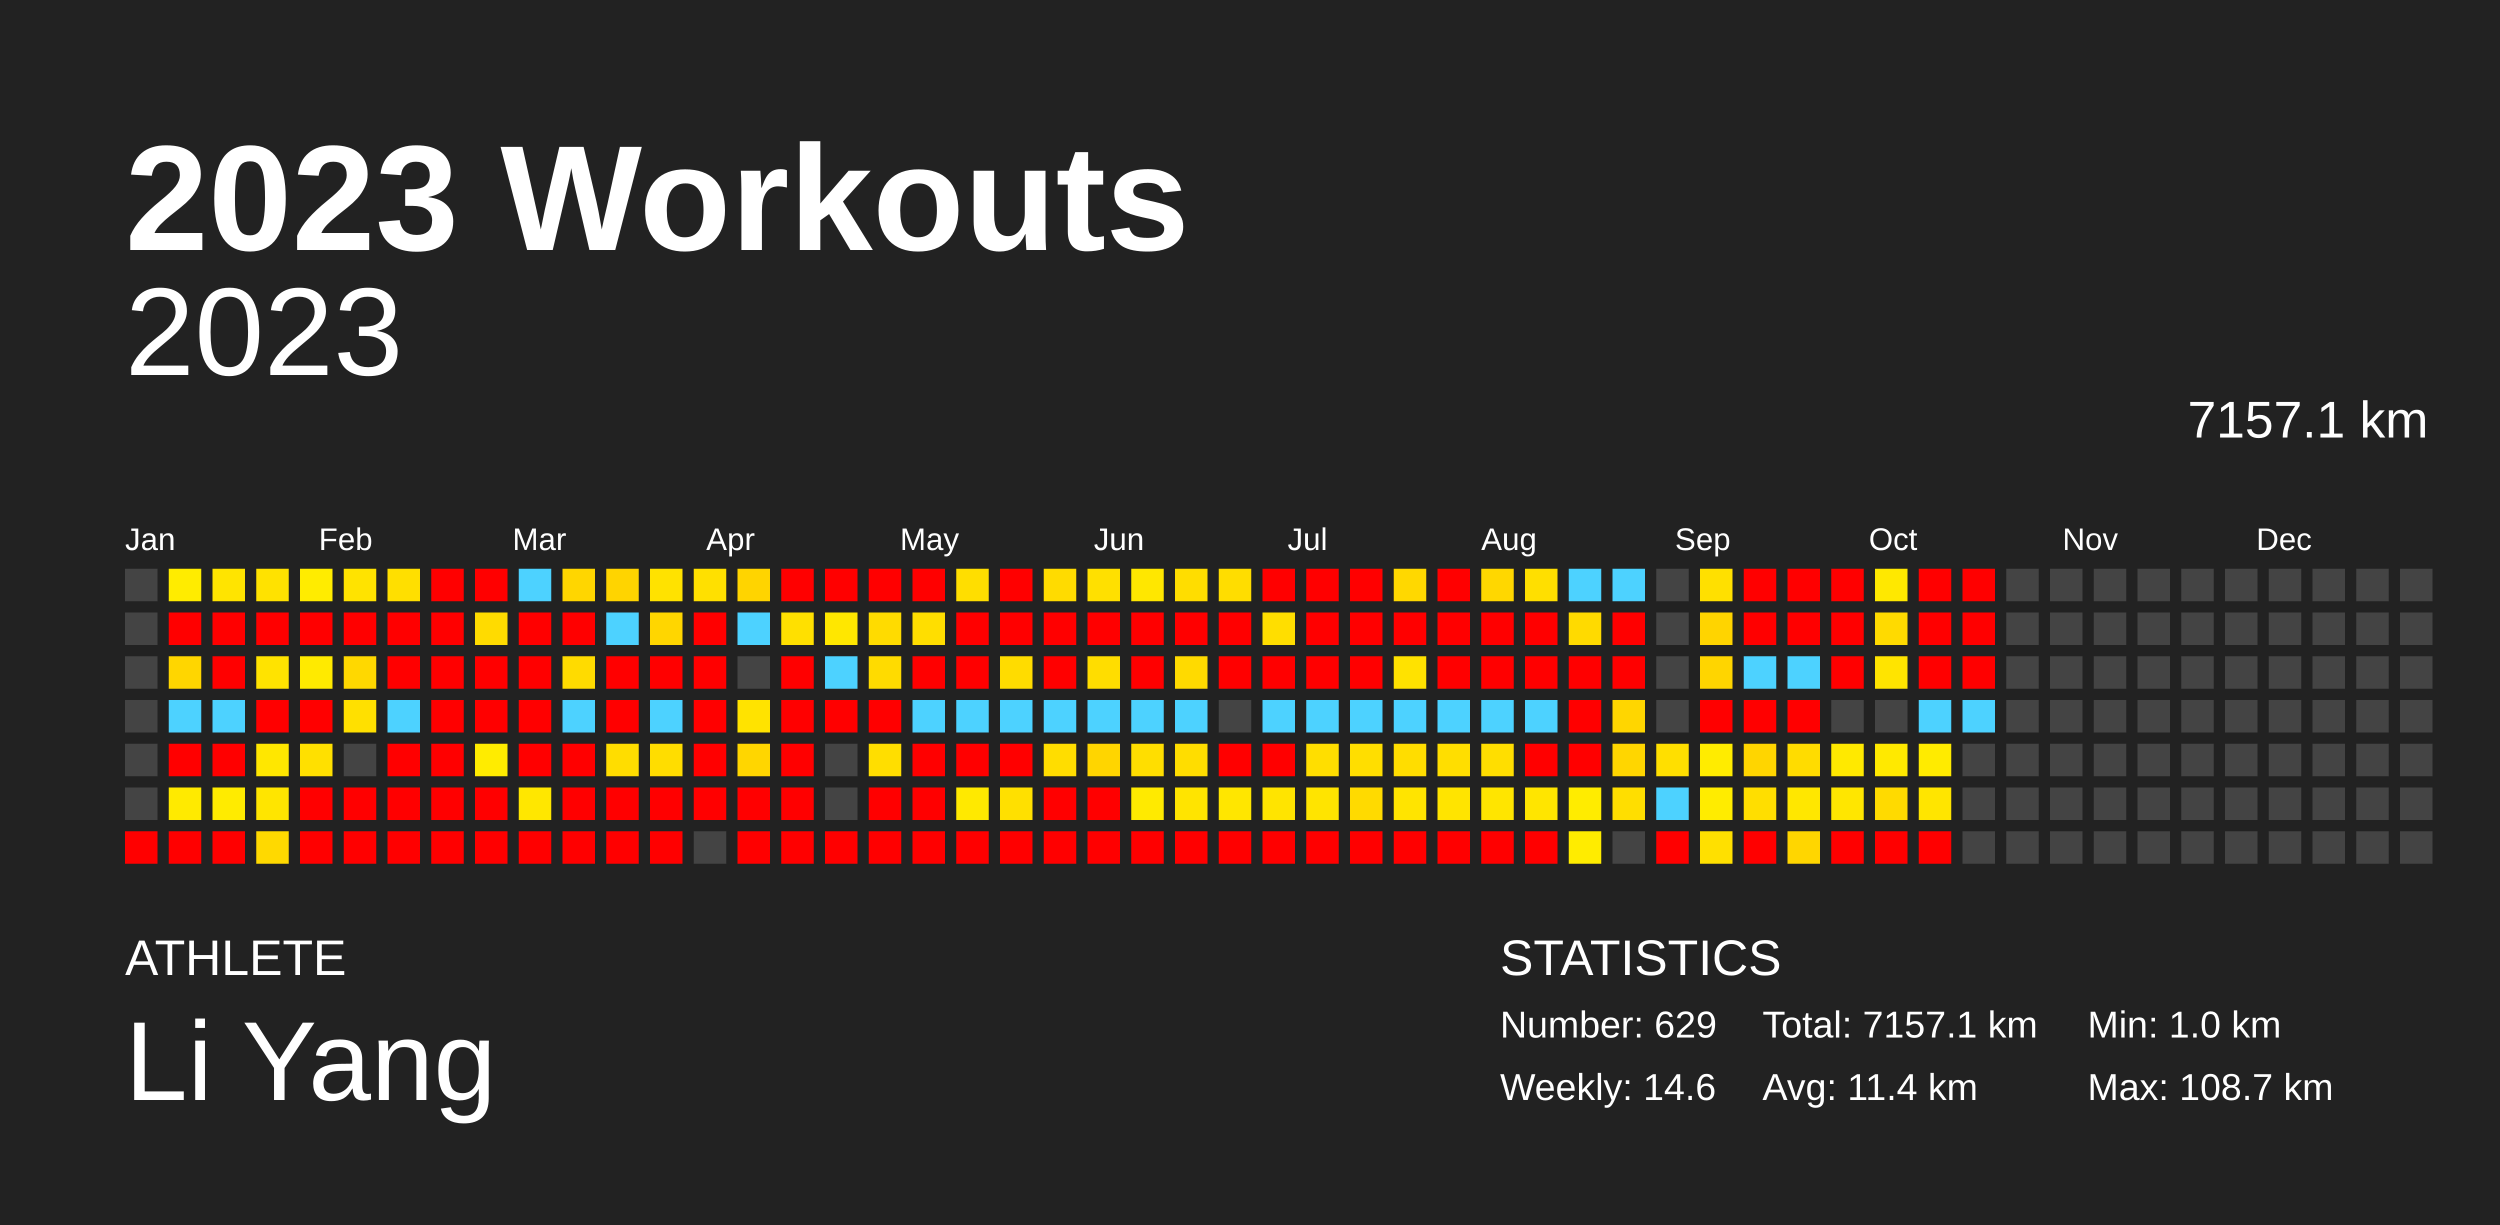
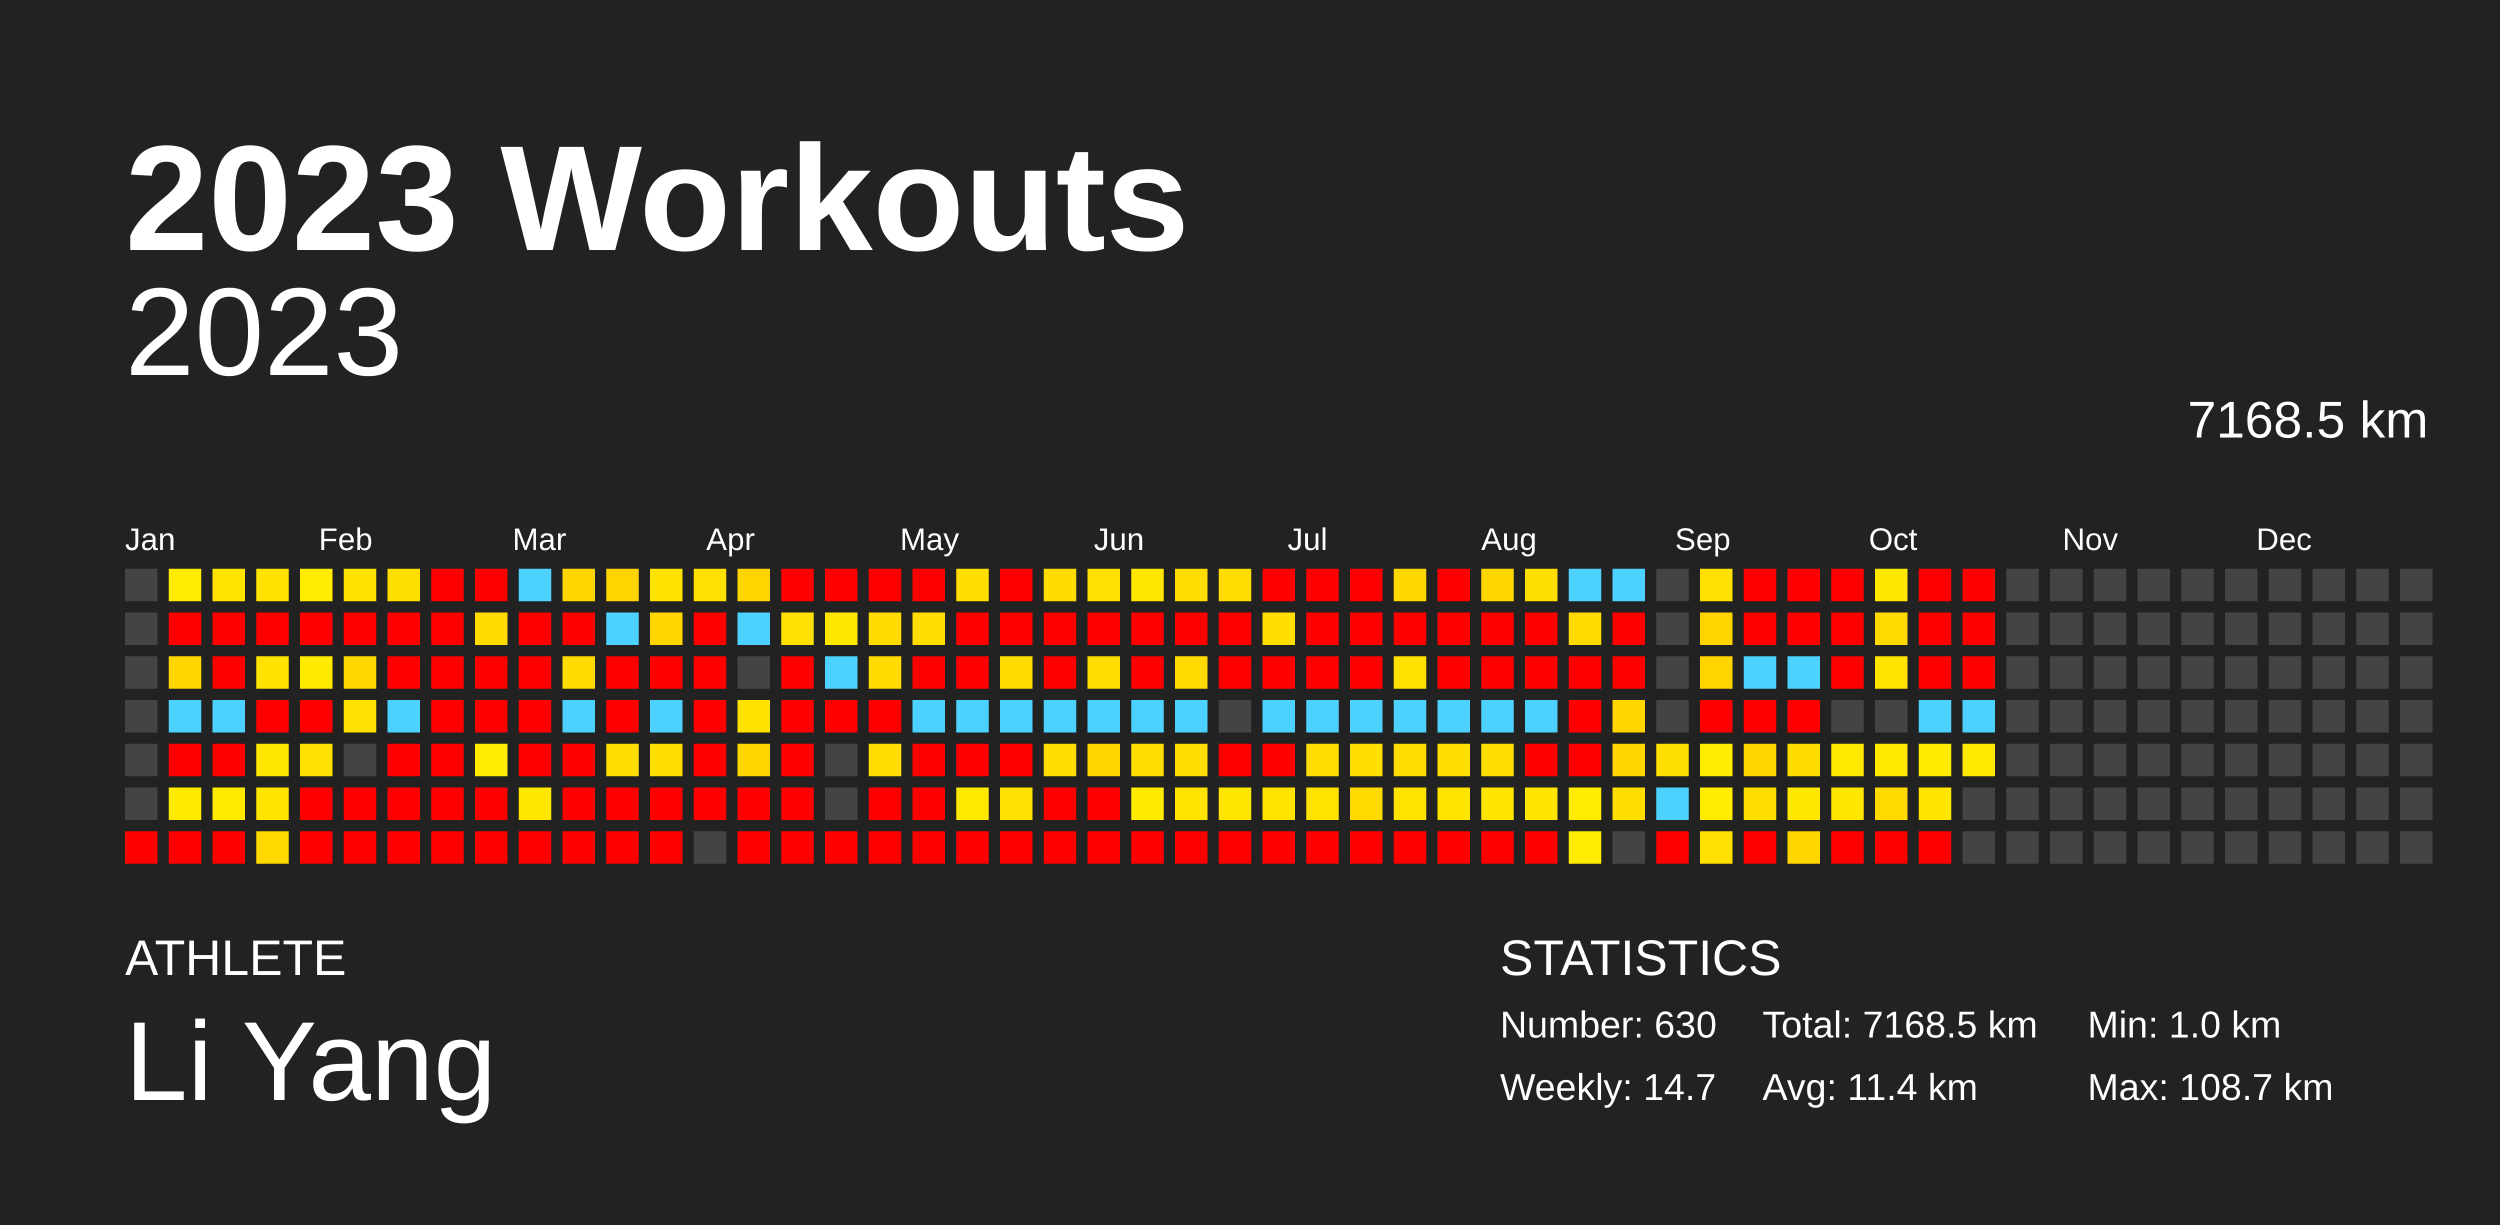
<svg xmlns="http://www.w3.org/2000/svg" baseProfile="full" height="98mm" version="1.1" viewBox="0,0,200,98" width="200mm">
  <defs />
  <rect fill="#222222" height="98" width="200" x="0" y="0" />
  <text fill="#FFFFFF" style="font-size:12px; font-family:Arial; font-weight:bold;" x="10" y="20">2023 Workouts</text>
  <text fill="#FFFFFF" style="font-size:4px; font-family:Arial" x="10" y="78">ATHLETE</text>
  <text fill="#FFFFFF" style="font-size:9px; font-family:Arial" x="10" y="88">Li Yang</text>
  <text fill="#FFFFFF" style="font-size:4px; font-family:Arial" x="120" y="78">STATISTICS</text>
-   <text fill="#FFFFFF" style="font-size:3px; font-family:Arial" x="120" y="83">Number: 629</text>
-   <text fill="#FFFFFF" style="font-size:3px; font-family:Arial" x="120" y="88">Weekly: 14.6</text>
-   <text fill="#FFFFFF" style="font-size:3px; font-family:Arial" x="141" y="83">Total: 7157.1 km</text>
+   <text fill="#FFFFFF" style="font-size:3px; font-family:Arial" x="120" y="83">Number: 630</text>
+   <text fill="#FFFFFF" style="font-size:3px; font-family:Arial" x="120" y="88">Weekly: 14.7</text>
+   <text fill="#FFFFFF" style="font-size:3px; font-family:Arial" x="141" y="83">Total: 7168.5 km</text>
  <text fill="#FFFFFF" style="font-size:3px; font-family:Arial" x="141" y="88">Avg: 11.4 km</text>
  <text fill="#FFFFFF" style="font-size:3px; font-family:Arial" x="167" y="83">Min: 1.0 km</text>
  <text fill="#FFFFFF" style="font-size:3px; font-family:Arial" x="167" y="88">Max: 108.7 km</text>
  <text alignment-baseline="hanging" fill="#FFFFFF" style="font-size:10.0px; font-family:Arial;" x="10" y="30">2023</text>
-   <text alignment-baseline="hanging" fill="#FFFFFF" style="font-size:4.125px; font-family:Arial;" x="175" y="35">7157.1 km</text>
+   <text alignment-baseline="hanging" fill="#FFFFFF" style="font-size:4.125px; font-family:Arial;" x="175" y="35">7168.5 km</text>
  <text fill="#FFFFFF" style="font-size:2.5px; font-family:Arial" x="10.0" y="44">Jan</text>
  <text fill="#FFFFFF" style="font-size:2.5px; font-family:Arial" x="25.5" y="44">Feb</text>
  <text fill="#FFFFFF" style="font-size:2.5px; font-family:Arial" x="41.0" y="44">Mar</text>
  <text fill="#FFFFFF" style="font-size:2.5px; font-family:Arial" x="56.5" y="44">Apr</text>
  <text fill="#FFFFFF" style="font-size:2.5px; font-family:Arial" x="72.0" y="44">May</text>
  <text fill="#FFFFFF" style="font-size:2.5px; font-family:Arial" x="87.5" y="44">Jun</text>
  <text fill="#FFFFFF" style="font-size:2.5px; font-family:Arial" x="103.0" y="44">Jul</text>
  <text fill="#FFFFFF" style="font-size:2.5px; font-family:Arial" x="118.5" y="44">Aug</text>
  <text fill="#FFFFFF" style="font-size:2.5px; font-family:Arial" x="134.0" y="44">Sep</text>
  <text fill="#FFFFFF" style="font-size:2.5px; font-family:Arial" x="149.5" y="44">Oct</text>
  <text fill="#FFFFFF" style="font-size:2.5px; font-family:Arial" x="165.0" y="44">Nov</text>
  <text fill="#FFFFFF" style="font-size:2.5px; font-family:Arial" x="180.5" y="44">Dec</text>
  <rect fill="#444444" height="2.6" width="2.6" x="10.0" y="45.5" />
  <rect fill="#444444" height="2.6" width="2.6" x="10.0" y="49.0" />
  <rect fill="#444444" height="2.6" width="2.6" x="10.0" y="52.5" />
  <rect fill="#444444" height="2.6" width="2.6" x="10.0" y="56.0" />
  <rect fill="#444444" height="2.6" width="2.6" x="10.0" y="59.5" />
  <rect fill="#444444" height="2.6" width="2.6" x="10.0" y="63.0" />
  <rect fill="red" height="2.6" width="2.6" x="10.0" y="66.5" />
  <rect fill="#ffec00" height="2.6" width="2.6" x="13.5" y="45.5" />
  <rect fill="red" height="2.6" width="2.6" x="13.5" y="49.0" />
  <rect fill="#ffd600" height="2.6" width="2.6" x="13.5" y="52.5" />
  <rect fill="#4dd2ff" height="2.6" width="2.6" x="13.5" y="56.0" />
  <rect fill="red" height="2.6" width="2.6" x="13.5" y="59.5" />
  <rect fill="#ffea00" height="2.6" width="2.6" x="13.5" y="63.0" />
  <rect fill="red" height="2.6" width="2.6" x="13.5" y="66.5" />
  <rect fill="#ffe400" height="2.6" width="2.6" x="17.0" y="45.5" />
  <rect fill="red" height="2.6" width="2.6" x="17.0" y="49.0" />
  <rect fill="red" height="2.6" width="2.6" x="17.0" y="52.5" />
  <rect fill="#4dd2ff" height="2.6" width="2.6" x="17.0" y="56.0" />
  <rect fill="red" height="2.6" width="2.6" x="17.0" y="59.5" />
  <rect fill="#ffeb00" height="2.6" width="2.6" x="17.0" y="63.0" />
  <rect fill="red" height="2.6" width="2.6" x="17.0" y="66.5" />
  <rect fill="#ffe200" height="2.6" width="2.6" x="20.5" y="45.5" />
  <rect fill="red" height="2.6" width="2.6" x="20.5" y="49.0" />
  <rect fill="#ffe300" height="2.6" width="2.6" x="20.5" y="52.5" />
  <rect fill="red" height="2.6" width="2.6" x="20.5" y="56.0" />
  <rect fill="#ffe700" height="2.6" width="2.6" x="20.5" y="59.5" />
  <rect fill="#ffe500" height="2.6" width="2.6" x="20.5" y="63.0" />
  <rect fill="#ffd900" height="2.6" width="2.6" x="20.5" y="66.5" />
  <rect fill="#ffec00" height="2.6" width="2.6" x="24.0" y="45.5" />
  <rect fill="red" height="2.6" width="2.6" x="24.0" y="49.0" />
  <rect fill="#ffea00" height="2.6" width="2.6" x="24.0" y="52.5" />
  <rect fill="red" height="2.6" width="2.6" x="24.0" y="56.0" />
  <rect fill="#ffe000" height="2.6" width="2.6" x="24.0" y="59.5" />
  <rect fill="red" height="2.6" width="2.6" x="24.0" y="63.0" />
  <rect fill="red" height="2.6" width="2.6" x="24.0" y="66.5" />
  <rect fill="#ffe300" height="2.6" width="2.6" x="27.5" y="45.5" />
  <rect fill="red" height="2.6" width="2.6" x="27.5" y="49.0" />
  <rect fill="#ffd800" height="2.6" width="2.6" x="27.5" y="52.5" />
  <rect fill="#ffe000" height="2.6" width="2.6" x="27.5" y="56.0" />
  <rect fill="#444444" height="2.6" width="2.6" x="27.5" y="59.5" />
  <rect fill="red" height="2.6" width="2.6" x="27.5" y="63.0" />
  <rect fill="red" height="2.6" width="2.6" x="27.5" y="66.5" />
  <rect fill="#ffdf00" height="2.6" width="2.6" x="31.0" y="45.5" />
  <rect fill="red" height="2.6" width="2.6" x="31.0" y="49.0" />
  <rect fill="red" height="2.6" width="2.6" x="31.0" y="52.5" />
  <rect fill="#4dd2ff" height="2.6" width="2.6" x="31.0" y="56.0" />
  <rect fill="red" height="2.6" width="2.6" x="31.0" y="59.5" />
  <rect fill="red" height="2.6" width="2.6" x="31.0" y="63.0" />
  <rect fill="red" height="2.6" width="2.6" x="31.0" y="66.5" />
  <rect fill="red" height="2.6" width="2.6" x="34.5" y="45.5" />
  <rect fill="red" height="2.6" width="2.6" x="34.5" y="49.0" />
  <rect fill="red" height="2.6" width="2.6" x="34.5" y="52.5" />
  <rect fill="red" height="2.6" width="2.6" x="34.5" y="56.0" />
  <rect fill="red" height="2.6" width="2.6" x="34.5" y="59.5" />
  <rect fill="red" height="2.6" width="2.6" x="34.5" y="63.0" />
  <rect fill="red" height="2.6" width="2.6" x="34.5" y="66.5" />
  <rect fill="red" height="2.6" width="2.6" x="38.0" y="45.5" />
  <rect fill="#ffdb00" height="2.6" width="2.6" x="38.0" y="49.0" />
  <rect fill="red" height="2.6" width="2.6" x="38.0" y="52.5" />
  <rect fill="red" height="2.6" width="2.6" x="38.0" y="56.0" />
  <rect fill="#ffec00" height="2.6" width="2.6" x="38.0" y="59.5" />
  <rect fill="red" height="2.6" width="2.6" x="38.0" y="63.0" />
  <rect fill="red" height="2.6" width="2.6" x="38.0" y="66.5" />
  <rect fill="#4dd2ff" height="2.6" width="2.6" x="41.5" y="45.5" />
  <rect fill="red" height="2.6" width="2.6" x="41.5" y="49.0" />
  <rect fill="red" height="2.6" width="2.6" x="41.5" y="52.5" />
  <rect fill="red" height="2.6" width="2.6" x="41.5" y="56.0" />
  <rect fill="red" height="2.6" width="2.6" x="41.5" y="59.5" />
  <rect fill="#ffe700" height="2.6" width="2.6" x="41.5" y="63.0" />
  <rect fill="red" height="2.6" width="2.6" x="41.5" y="66.5" />
  <rect fill="#ffd600" height="2.6" width="2.6" x="45.0" y="45.5" />
  <rect fill="red" height="2.6" width="2.6" x="45.0" y="49.0" />
  <rect fill="#ffdb00" height="2.6" width="2.6" x="45.0" y="52.5" />
  <rect fill="#4dd2ff" height="2.6" width="2.6" x="45.0" y="56.0" />
  <rect fill="red" height="2.6" width="2.6" x="45.0" y="59.5" />
  <rect fill="red" height="2.6" width="2.6" x="45.0" y="63.0" />
  <rect fill="red" height="2.6" width="2.6" x="45.0" y="66.5" />
  <rect fill="#ffd400" height="2.6" width="2.6" x="48.5" y="45.5" />
  <rect fill="#4dd2ff" height="2.6" width="2.6" x="48.5" y="49.0" />
  <rect fill="red" height="2.6" width="2.6" x="48.5" y="52.5" />
  <rect fill="red" height="2.6" width="2.6" x="48.5" y="56.0" />
  <rect fill="#ffdd00" height="2.6" width="2.6" x="48.5" y="59.5" />
  <rect fill="red" height="2.6" width="2.6" x="48.5" y="63.0" />
  <rect fill="red" height="2.6" width="2.6" x="48.5" y="66.5" />
  <rect fill="#ffe200" height="2.6" width="2.6" x="52.0" y="45.5" />
  <rect fill="#ffd600" height="2.6" width="2.6" x="52.0" y="49.0" />
  <rect fill="red" height="2.6" width="2.6" x="52.0" y="52.5" />
  <rect fill="#4dd2ff" height="2.6" width="2.6" x="52.0" y="56.0" />
  <rect fill="#ffdd00" height="2.6" width="2.6" x="52.0" y="59.5" />
  <rect fill="red" height="2.6" width="2.6" x="52.0" y="63.0" />
  <rect fill="red" height="2.6" width="2.6" x="52.0" y="66.5" />
  <rect fill="#ffe000" height="2.6" width="2.6" x="55.5" y="45.5" />
  <rect fill="red" height="2.6" width="2.6" x="55.5" y="49.0" />
  <rect fill="red" height="2.6" width="2.6" x="55.5" y="52.5" />
  <rect fill="red" height="2.6" width="2.6" x="55.5" y="56.0" />
  <rect fill="red" height="2.6" width="2.6" x="55.5" y="59.5" />
  <rect fill="red" height="2.6" width="2.6" x="55.5" y="63.0" />
  <rect fill="#444444" height="2.6" width="2.6" x="55.5" y="66.5" />
  <rect fill="#ffd400" height="2.6" width="2.6" x="59.0" y="45.5" />
  <rect fill="#4dd2ff" height="2.6" width="2.6" x="59.0" y="49.0" />
  <rect fill="#444444" height="2.6" width="2.6" x="59.0" y="52.5" />
  <rect fill="#ffe300" height="2.6" width="2.6" x="59.0" y="56.0" />
  <rect fill="#ffd600" height="2.6" width="2.6" x="59.0" y="59.5" />
  <rect fill="red" height="2.6" width="2.6" x="59.0" y="63.0" />
  <rect fill="red" height="2.6" width="2.6" x="59.0" y="66.5" />
  <rect fill="red" height="2.6" width="2.6" x="62.5" y="45.5" />
  <rect fill="#ffe000" height="2.6" width="2.6" x="62.5" y="49.0" />
  <rect fill="red" height="2.6" width="2.6" x="62.5" y="52.5" />
  <rect fill="red" height="2.6" width="2.6" x="62.5" y="56.0" />
  <rect fill="red" height="2.6" width="2.6" x="62.5" y="59.5" />
  <rect fill="red" height="2.6" width="2.6" x="62.5" y="63.0" />
  <rect fill="red" height="2.6" width="2.6" x="62.5" y="66.5" />
  <rect fill="red" height="2.6" width="2.6" x="66.0" y="45.5" />
  <rect fill="#ffe700" height="2.6" width="2.6" x="66.0" y="49.0" />
  <rect fill="#4dd2ff" height="2.6" width="2.6" x="66.0" y="52.5" />
  <rect fill="red" height="2.6" width="2.6" x="66.0" y="56.0" />
  <rect fill="#444444" height="2.6" width="2.6" x="66.0" y="59.5" />
  <rect fill="#444444" height="2.6" width="2.6" x="66.0" y="63.0" />
  <rect fill="red" height="2.6" width="2.6" x="66.0" y="66.5" />
  <rect fill="red" height="2.6" width="2.6" x="69.5" y="45.5" />
  <rect fill="#ffdb00" height="2.6" width="2.6" x="69.5" y="49.0" />
  <rect fill="#ffdb00" height="2.6" width="2.6" x="69.5" y="52.5" />
  <rect fill="red" height="2.6" width="2.6" x="69.5" y="56.0" />
  <rect fill="#ffde00" height="2.6" width="2.6" x="69.5" y="59.5" />
  <rect fill="red" height="2.6" width="2.6" x="69.5" y="63.0" />
  <rect fill="red" height="2.6" width="2.6" x="69.5" y="66.5" />
  <rect fill="red" height="2.6" width="2.6" x="73.0" y="45.5" />
  <rect fill="#ffde00" height="2.6" width="2.6" x="73.0" y="49.0" />
  <rect fill="red" height="2.6" width="2.6" x="73.0" y="52.5" />
  <rect fill="#4dd2ff" height="2.6" width="2.6" x="73.0" y="56.0" />
  <rect fill="red" height="2.6" width="2.6" x="73.0" y="59.5" />
  <rect fill="red" height="2.6" width="2.6" x="73.0" y="63.0" />
  <rect fill="red" height="2.6" width="2.6" x="73.0" y="66.5" />
  <rect fill="#ffde00" height="2.6" width="2.6" x="76.5" y="45.5" />
  <rect fill="red" height="2.6" width="2.6" x="76.5" y="49.0" />
  <rect fill="red" height="2.6" width="2.6" x="76.5" y="52.5" />
  <rect fill="#4dd2ff" height="2.6" width="2.6" x="76.5" y="56.0" />
  <rect fill="red" height="2.6" width="2.6" x="76.5" y="59.5" />
  <rect fill="#ffe900" height="2.6" width="2.6" x="76.5" y="63.0" />
  <rect fill="red" height="2.6" width="2.6" x="76.5" y="66.5" />
  <rect fill="red" height="2.6" width="2.6" x="80.0" y="45.5" />
  <rect fill="red" height="2.6" width="2.6" x="80.0" y="49.0" />
  <rect fill="#ffdc00" height="2.6" width="2.6" x="80.0" y="52.5" />
  <rect fill="#4dd2ff" height="2.6" width="2.6" x="80.0" y="56.0" />
  <rect fill="red" height="2.6" width="2.6" x="80.0" y="59.5" />
  <rect fill="#ffe000" height="2.6" width="2.6" x="80.0" y="63.0" />
  <rect fill="red" height="2.6" width="2.6" x="80.0" y="66.5" />
  <rect fill="#ffdb00" height="2.6" width="2.6" x="83.5" y="45.5" />
  <rect fill="red" height="2.6" width="2.6" x="83.5" y="49.0" />
  <rect fill="red" height="2.6" width="2.6" x="83.5" y="52.5" />
  <rect fill="#4dd2ff" height="2.6" width="2.6" x="83.5" y="56.0" />
  <rect fill="#ffdd00" height="2.6" width="2.6" x="83.5" y="59.5" />
  <rect fill="red" height="2.6" width="2.6" x="83.5" y="63.0" />
  <rect fill="red" height="2.6" width="2.6" x="83.5" y="66.5" />
  <rect fill="#ffe000" height="2.6" width="2.6" x="87.0" y="45.5" />
  <rect fill="red" height="2.6" width="2.6" x="87.0" y="49.0" />
  <rect fill="#ffdd00" height="2.6" width="2.6" x="87.0" y="52.5" />
  <rect fill="#4dd2ff" height="2.6" width="2.6" x="87.0" y="56.0" />
  <rect fill="#ffd500" height="2.6" width="2.6" x="87.0" y="59.5" />
  <rect fill="red" height="2.6" width="2.6" x="87.0" y="63.0" />
  <rect fill="red" height="2.6" width="2.6" x="87.0" y="66.5" />
  <rect fill="#ffe700" height="2.6" width="2.6" x="90.5" y="45.5" />
  <rect fill="red" height="2.6" width="2.6" x="90.5" y="49.0" />
  <rect fill="red" height="2.6" width="2.6" x="90.5" y="52.5" />
  <rect fill="#4dd2ff" height="2.6" width="2.6" x="90.5" y="56.0" />
  <rect fill="#ffde00" height="2.6" width="2.6" x="90.5" y="59.5" />
  <rect fill="#ffea00" height="2.6" width="2.6" x="90.5" y="63.0" />
  <rect fill="red" height="2.6" width="2.6" x="90.5" y="66.5" />
  <rect fill="#ffdd00" height="2.6" width="2.6" x="94.0" y="45.5" />
  <rect fill="red" height="2.6" width="2.6" x="94.0" y="49.0" />
  <rect fill="#ffda00" height="2.6" width="2.6" x="94.0" y="52.5" />
  <rect fill="#4dd2ff" height="2.6" width="2.6" x="94.0" y="56.0" />
  <rect fill="#ffdd00" height="2.6" width="2.6" x="94.0" y="59.5" />
  <rect fill="#ffe400" height="2.6" width="2.6" x="94.0" y="63.0" />
  <rect fill="red" height="2.6" width="2.6" x="94.0" y="66.5" />
  <rect fill="#ffdd00" height="2.6" width="2.6" x="97.5" y="45.5" />
  <rect fill="red" height="2.6" width="2.6" x="97.5" y="49.0" />
  <rect fill="red" height="2.6" width="2.6" x="97.5" y="52.5" />
  <rect fill="#444444" height="2.6" width="2.6" x="97.5" y="56.0" />
  <rect fill="red" height="2.6" width="2.6" x="97.5" y="59.5" />
  <rect fill="#ffe600" height="2.6" width="2.6" x="97.5" y="63.0" />
  <rect fill="red" height="2.6" width="2.6" x="97.5" y="66.5" />
  <rect fill="red" height="2.6" width="2.6" x="101.0" y="45.5" />
  <rect fill="#ffde00" height="2.6" width="2.6" x="101.0" y="49.0" />
  <rect fill="red" height="2.6" width="2.6" x="101.0" y="52.5" />
  <rect fill="#4dd2ff" height="2.6" width="2.6" x="101.0" y="56.0" />
  <rect fill="red" height="2.6" width="2.6" x="101.0" y="59.5" />
  <rect fill="#ffe400" height="2.6" width="2.6" x="101.0" y="63.0" />
  <rect fill="red" height="2.6" width="2.6" x="101.0" y="66.5" />
  <rect fill="red" height="2.6" width="2.6" x="104.5" y="45.5" />
  <rect fill="red" height="2.6" width="2.6" x="104.5" y="49.0" />
  <rect fill="red" height="2.6" width="2.6" x="104.5" y="52.5" />
  <rect fill="#4dd2ff" height="2.6" width="2.6" x="104.5" y="56.0" />
  <rect fill="#ffde00" height="2.6" width="2.6" x="104.5" y="59.5" />
  <rect fill="#ffe400" height="2.6" width="2.6" x="104.5" y="63.0" />
  <rect fill="red" height="2.6" width="2.6" x="104.5" y="66.5" />
  <rect fill="red" height="2.6" width="2.6" x="108.0" y="45.5" />
  <rect fill="red" height="2.6" width="2.6" x="108.0" y="49.0" />
  <rect fill="red" height="2.6" width="2.6" x="108.0" y="52.5" />
  <rect fill="#4dd2ff" height="2.6" width="2.6" x="108.0" y="56.0" />
  <rect fill="#ffde00" height="2.6" width="2.6" x="108.0" y="59.5" />
  <rect fill="#ffda00" height="2.6" width="2.6" x="108.0" y="63.0" />
  <rect fill="red" height="2.6" width="2.6" x="108.0" y="66.5" />
  <rect fill="#ffd800" height="2.6" width="2.6" x="111.5" y="45.5" />
  <rect fill="red" height="2.6" width="2.6" x="111.5" y="49.0" />
  <rect fill="#ffe200" height="2.6" width="2.6" x="111.5" y="52.5" />
  <rect fill="#4dd2ff" height="2.6" width="2.6" x="111.5" y="56.0" />
  <rect fill="#ffdd00" height="2.6" width="2.6" x="111.5" y="59.5" />
  <rect fill="#ffe400" height="2.6" width="2.6" x="111.5" y="63.0" />
  <rect fill="red" height="2.6" width="2.6" x="111.5" y="66.5" />
  <rect fill="red" height="2.6" width="2.6" x="115.0" y="45.5" />
  <rect fill="red" height="2.6" width="2.6" x="115.0" y="49.0" />
  <rect fill="red" height="2.6" width="2.6" x="115.0" y="52.5" />
  <rect fill="#4dd2ff" height="2.6" width="2.6" x="115.0" y="56.0" />
  <rect fill="#ffde00" height="2.6" width="2.6" x="115.0" y="59.5" />
  <rect fill="#ffe400" height="2.6" width="2.6" x="115.0" y="63.0" />
  <rect fill="red" height="2.6" width="2.6" x="115.0" y="66.5" />
  <rect fill="#ffd700" height="2.6" width="2.6" x="118.5" y="45.5" />
  <rect fill="red" height="2.6" width="2.6" x="118.5" y="49.0" />
  <rect fill="red" height="2.6" width="2.6" x="118.5" y="52.5" />
  <rect fill="#4dd2ff" height="2.6" width="2.6" x="118.5" y="56.0" />
  <rect fill="#ffde00" height="2.6" width="2.6" x="118.5" y="59.5" />
  <rect fill="#ffe500" height="2.6" width="2.6" x="118.5" y="63.0" />
  <rect fill="red" height="2.6" width="2.6" x="118.5" y="66.5" />
  <rect fill="#ffdf00" height="2.6" width="2.6" x="122.0" y="45.5" />
  <rect fill="red" height="2.6" width="2.6" x="122.0" y="49.0" />
  <rect fill="red" height="2.6" width="2.6" x="122.0" y="52.5" />
  <rect fill="#4dd2ff" height="2.6" width="2.6" x="122.0" y="56.0" />
  <rect fill="red" height="2.6" width="2.6" x="122.0" y="59.5" />
  <rect fill="#ffe500" height="2.6" width="2.6" x="122.0" y="63.0" />
  <rect fill="red" height="2.6" width="2.6" x="122.0" y="66.5" />
  <rect fill="#4dd2ff" height="2.6" width="2.6" x="125.5" y="45.5" />
  <rect fill="#ffda00" height="2.6" width="2.6" x="125.5" y="49.0" />
  <rect fill="red" height="2.6" width="2.6" x="125.5" y="52.5" />
  <rect fill="red" height="2.6" width="2.6" x="125.5" y="56.0" />
  <rect fill="red" height="2.6" width="2.6" x="125.5" y="59.5" />
  <rect fill="#ffec00" height="2.6" width="2.6" x="125.5" y="63.0" />
  <rect fill="#ffec00" height="2.6" width="2.6" x="125.5" y="66.5" />
  <rect fill="#4dd2ff" height="2.6" width="2.6" x="129.0" y="45.5" />
  <rect fill="red" height="2.6" width="2.6" x="129.0" y="49.0" />
  <rect fill="red" height="2.6" width="2.6" x="129.0" y="52.5" />
  <rect fill="#ffd600" height="2.6" width="2.6" x="129.0" y="56.0" />
  <rect fill="#ffd600" height="2.6" width="2.6" x="129.0" y="59.5" />
  <rect fill="#ffde00" height="2.6" width="2.6" x="129.0" y="63.0" />
  <rect fill="#444444" height="2.6" width="2.6" x="129.0" y="66.5" />
  <rect fill="#444444" height="2.6" width="2.6" x="132.5" y="45.5" />
  <rect fill="#444444" height="2.6" width="2.6" x="132.5" y="49.0" />
  <rect fill="#444444" height="2.6" width="2.6" x="132.5" y="52.5" />
  <rect fill="#444444" height="2.6" width="2.6" x="132.5" y="56.0" />
  <rect fill="#ffdf00" height="2.6" width="2.6" x="132.5" y="59.5" />
  <rect fill="#4dd2ff" height="2.6" width="2.6" x="132.5" y="63.0" />
  <rect fill="red" height="2.6" width="2.6" x="132.5" y="66.5" />
  <rect fill="#ffe000" height="2.6" width="2.6" x="136.0" y="45.5" />
  <rect fill="#ffd400" height="2.6" width="2.6" x="136.0" y="49.0" />
  <rect fill="#ffd500" height="2.6" width="2.6" x="136.0" y="52.5" />
  <rect fill="red" height="2.6" width="2.6" x="136.0" y="56.0" />
  <rect fill="#ffec00" height="2.6" width="2.6" x="136.0" y="59.5" />
  <rect fill="#ffec00" height="2.6" width="2.6" x="136.0" y="63.0" />
  <rect fill="#ffe000" height="2.6" width="2.6" x="136.0" y="66.5" />
  <rect fill="red" height="2.6" width="2.6" x="139.5" y="45.5" />
  <rect fill="red" height="2.6" width="2.6" x="139.5" y="49.0" />
  <rect fill="#4dd2ff" height="2.6" width="2.6" x="139.5" y="52.5" />
  <rect fill="red" height="2.6" width="2.6" x="139.5" y="56.0" />
  <rect fill="#ffd500" height="2.6" width="2.6" x="139.5" y="59.5" />
  <rect fill="#ffde00" height="2.6" width="2.6" x="139.5" y="63.0" />
  <rect fill="red" height="2.6" width="2.6" x="139.5" y="66.5" />
  <rect fill="red" height="2.6" width="2.6" x="143.0" y="45.5" />
  <rect fill="red" height="2.6" width="2.6" x="143.0" y="49.0" />
  <rect fill="#4dd2ff" height="2.6" width="2.6" x="143.0" y="52.5" />
  <rect fill="red" height="2.6" width="2.6" x="143.0" y="56.0" />
  <rect fill="#ffdc00" height="2.6" width="2.6" x="143.0" y="59.5" />
  <rect fill="#ffe700" height="2.6" width="2.6" x="143.0" y="63.0" />
  <rect fill="#ffd600" height="2.6" width="2.6" x="143.0" y="66.5" />
  <rect fill="red" height="2.6" width="2.6" x="146.5" y="45.5" />
  <rect fill="red" height="2.6" width="2.6" x="146.5" y="49.0" />
  <rect fill="red" height="2.6" width="2.6" x="146.5" y="52.5" />
  <rect fill="#444444" height="2.6" width="2.6" x="146.5" y="56.0" />
  <rect fill="#ffe900" height="2.6" width="2.6" x="146.5" y="59.5" />
  <rect fill="#ffe600" height="2.6" width="2.6" x="146.5" y="63.0" />
  <rect fill="red" height="2.6" width="2.6" x="146.5" y="66.5" />
  <rect fill="#ffe800" height="2.6" width="2.6" x="150.0" y="45.5" />
  <rect fill="#ffda00" height="2.6" width="2.6" x="150.0" y="49.0" />
  <rect fill="#ffe400" height="2.6" width="2.6" x="150.0" y="52.5" />
  <rect fill="#444444" height="2.6" width="2.6" x="150.0" y="56.0" />
  <rect fill="#ffe900" height="2.6" width="2.6" x="150.0" y="59.5" />
  <rect fill="#ffda00" height="2.6" width="2.6" x="150.0" y="63.0" />
  <rect fill="red" height="2.6" width="2.6" x="150.0" y="66.5" />
  <rect fill="red" height="2.6" width="2.6" x="153.5" y="45.5" />
  <rect fill="red" height="2.6" width="2.6" x="153.5" y="49.0" />
  <rect fill="red" height="2.6" width="2.6" x="153.5" y="52.5" />
  <rect fill="#4dd2ff" height="2.6" width="2.6" x="153.5" y="56.0" />
  <rect fill="#ffeb00" height="2.6" width="2.6" x="153.5" y="59.5" />
  <rect fill="#ffe500" height="2.6" width="2.6" x="153.5" y="63.0" />
  <rect fill="red" height="2.6" width="2.6" x="153.5" y="66.5" />
  <rect fill="red" height="2.6" width="2.6" x="157.0" y="45.5" />
  <rect fill="red" height="2.6" width="2.6" x="157.0" y="49.0" />
  <rect fill="red" height="2.6" width="2.6" x="157.0" y="52.5" />
  <rect fill="#4dd2ff" height="2.6" width="2.6" x="157.0" y="56.0" />
-   <rect fill="#444444" height="2.6" width="2.6" x="157.0" y="59.5" />
+   <rect fill="#ffe900" height="2.6" width="2.6" x="157.0" y="59.5" />
  <rect fill="#444444" height="2.6" width="2.6" x="157.0" y="63.0" />
  <rect fill="#444444" height="2.6" width="2.6" x="157.0" y="66.5" />
  <rect fill="#444444" height="2.6" width="2.6" x="160.5" y="45.5" />
  <rect fill="#444444" height="2.6" width="2.6" x="160.5" y="49.0" />
  <rect fill="#444444" height="2.6" width="2.6" x="160.5" y="52.5" />
  <rect fill="#444444" height="2.6" width="2.6" x="160.5" y="56.0" />
  <rect fill="#444444" height="2.6" width="2.6" x="160.5" y="59.5" />
  <rect fill="#444444" height="2.6" width="2.6" x="160.5" y="63.0" />
  <rect fill="#444444" height="2.6" width="2.6" x="160.5" y="66.5" />
  <rect fill="#444444" height="2.6" width="2.6" x="164.0" y="45.5" />
  <rect fill="#444444" height="2.6" width="2.6" x="164.0" y="49.0" />
  <rect fill="#444444" height="2.6" width="2.6" x="164.0" y="52.5" />
  <rect fill="#444444" height="2.6" width="2.6" x="164.0" y="56.0" />
  <rect fill="#444444" height="2.6" width="2.6" x="164.0" y="59.5" />
  <rect fill="#444444" height="2.6" width="2.6" x="164.0" y="63.0" />
  <rect fill="#444444" height="2.6" width="2.6" x="164.0" y="66.5" />
  <rect fill="#444444" height="2.6" width="2.6" x="167.5" y="45.5" />
  <rect fill="#444444" height="2.6" width="2.6" x="167.5" y="49.0" />
  <rect fill="#444444" height="2.6" width="2.6" x="167.5" y="52.5" />
  <rect fill="#444444" height="2.6" width="2.6" x="167.5" y="56.0" />
  <rect fill="#444444" height="2.6" width="2.6" x="167.5" y="59.5" />
  <rect fill="#444444" height="2.6" width="2.6" x="167.5" y="63.0" />
  <rect fill="#444444" height="2.6" width="2.6" x="167.5" y="66.5" />
  <rect fill="#444444" height="2.6" width="2.6" x="171.0" y="45.5" />
  <rect fill="#444444" height="2.6" width="2.6" x="171.0" y="49.0" />
  <rect fill="#444444" height="2.6" width="2.6" x="171.0" y="52.5" />
  <rect fill="#444444" height="2.6" width="2.6" x="171.0" y="56.0" />
  <rect fill="#444444" height="2.6" width="2.6" x="171.0" y="59.5" />
  <rect fill="#444444" height="2.6" width="2.6" x="171.0" y="63.0" />
  <rect fill="#444444" height="2.6" width="2.6" x="171.0" y="66.5" />
  <rect fill="#444444" height="2.6" width="2.6" x="174.5" y="45.5" />
  <rect fill="#444444" height="2.6" width="2.6" x="174.5" y="49.0" />
  <rect fill="#444444" height="2.6" width="2.6" x="174.5" y="52.5" />
  <rect fill="#444444" height="2.6" width="2.6" x="174.5" y="56.0" />
  <rect fill="#444444" height="2.6" width="2.6" x="174.5" y="59.5" />
  <rect fill="#444444" height="2.6" width="2.6" x="174.5" y="63.0" />
  <rect fill="#444444" height="2.6" width="2.6" x="174.5" y="66.5" />
  <rect fill="#444444" height="2.6" width="2.6" x="178.0" y="45.5" />
  <rect fill="#444444" height="2.6" width="2.6" x="178.0" y="49.0" />
  <rect fill="#444444" height="2.6" width="2.6" x="178.0" y="52.5" />
  <rect fill="#444444" height="2.6" width="2.6" x="178.0" y="56.0" />
  <rect fill="#444444" height="2.6" width="2.6" x="178.0" y="59.5" />
  <rect fill="#444444" height="2.6" width="2.6" x="178.0" y="63.0" />
  <rect fill="#444444" height="2.6" width="2.6" x="178.0" y="66.5" />
  <rect fill="#444444" height="2.6" width="2.6" x="181.5" y="45.5" />
  <rect fill="#444444" height="2.6" width="2.6" x="181.5" y="49.0" />
  <rect fill="#444444" height="2.6" width="2.6" x="181.5" y="52.5" />
  <rect fill="#444444" height="2.6" width="2.6" x="181.5" y="56.0" />
  <rect fill="#444444" height="2.6" width="2.6" x="181.5" y="59.5" />
  <rect fill="#444444" height="2.6" width="2.6" x="181.5" y="63.0" />
  <rect fill="#444444" height="2.6" width="2.6" x="181.5" y="66.5" />
  <rect fill="#444444" height="2.6" width="2.6" x="185.0" y="45.5" />
  <rect fill="#444444" height="2.6" width="2.6" x="185.0" y="49.0" />
  <rect fill="#444444" height="2.6" width="2.6" x="185.0" y="52.5" />
  <rect fill="#444444" height="2.6" width="2.6" x="185.0" y="56.0" />
  <rect fill="#444444" height="2.6" width="2.6" x="185.0" y="59.5" />
  <rect fill="#444444" height="2.6" width="2.6" x="185.0" y="63.0" />
  <rect fill="#444444" height="2.6" width="2.6" x="185.0" y="66.5" />
  <rect fill="#444444" height="2.6" width="2.6" x="188.5" y="45.5" />
  <rect fill="#444444" height="2.6" width="2.6" x="188.5" y="49.0" />
  <rect fill="#444444" height="2.6" width="2.6" x="188.5" y="52.5" />
  <rect fill="#444444" height="2.6" width="2.6" x="188.5" y="56.0" />
  <rect fill="#444444" height="2.6" width="2.6" x="188.5" y="59.5" />
  <rect fill="#444444" height="2.6" width="2.6" x="188.5" y="63.0" />
  <rect fill="#444444" height="2.6" width="2.6" x="188.5" y="66.5" />
  <rect fill="#444444" height="2.6" width="2.6" x="192.0" y="45.5" />
  <rect fill="#444444" height="2.6" width="2.6" x="192.0" y="49.0" />
  <rect fill="#444444" height="2.6" width="2.6" x="192.0" y="52.5" />
  <rect fill="#444444" height="2.6" width="2.6" x="192.0" y="56.0" />
  <rect fill="#444444" height="2.6" width="2.6" x="192.0" y="59.5" />
  <rect fill="#444444" height="2.6" width="2.6" x="192.0" y="63.0" />
  <rect fill="#444444" height="2.6" width="2.6" x="192.0" y="66.5" />
</svg>
